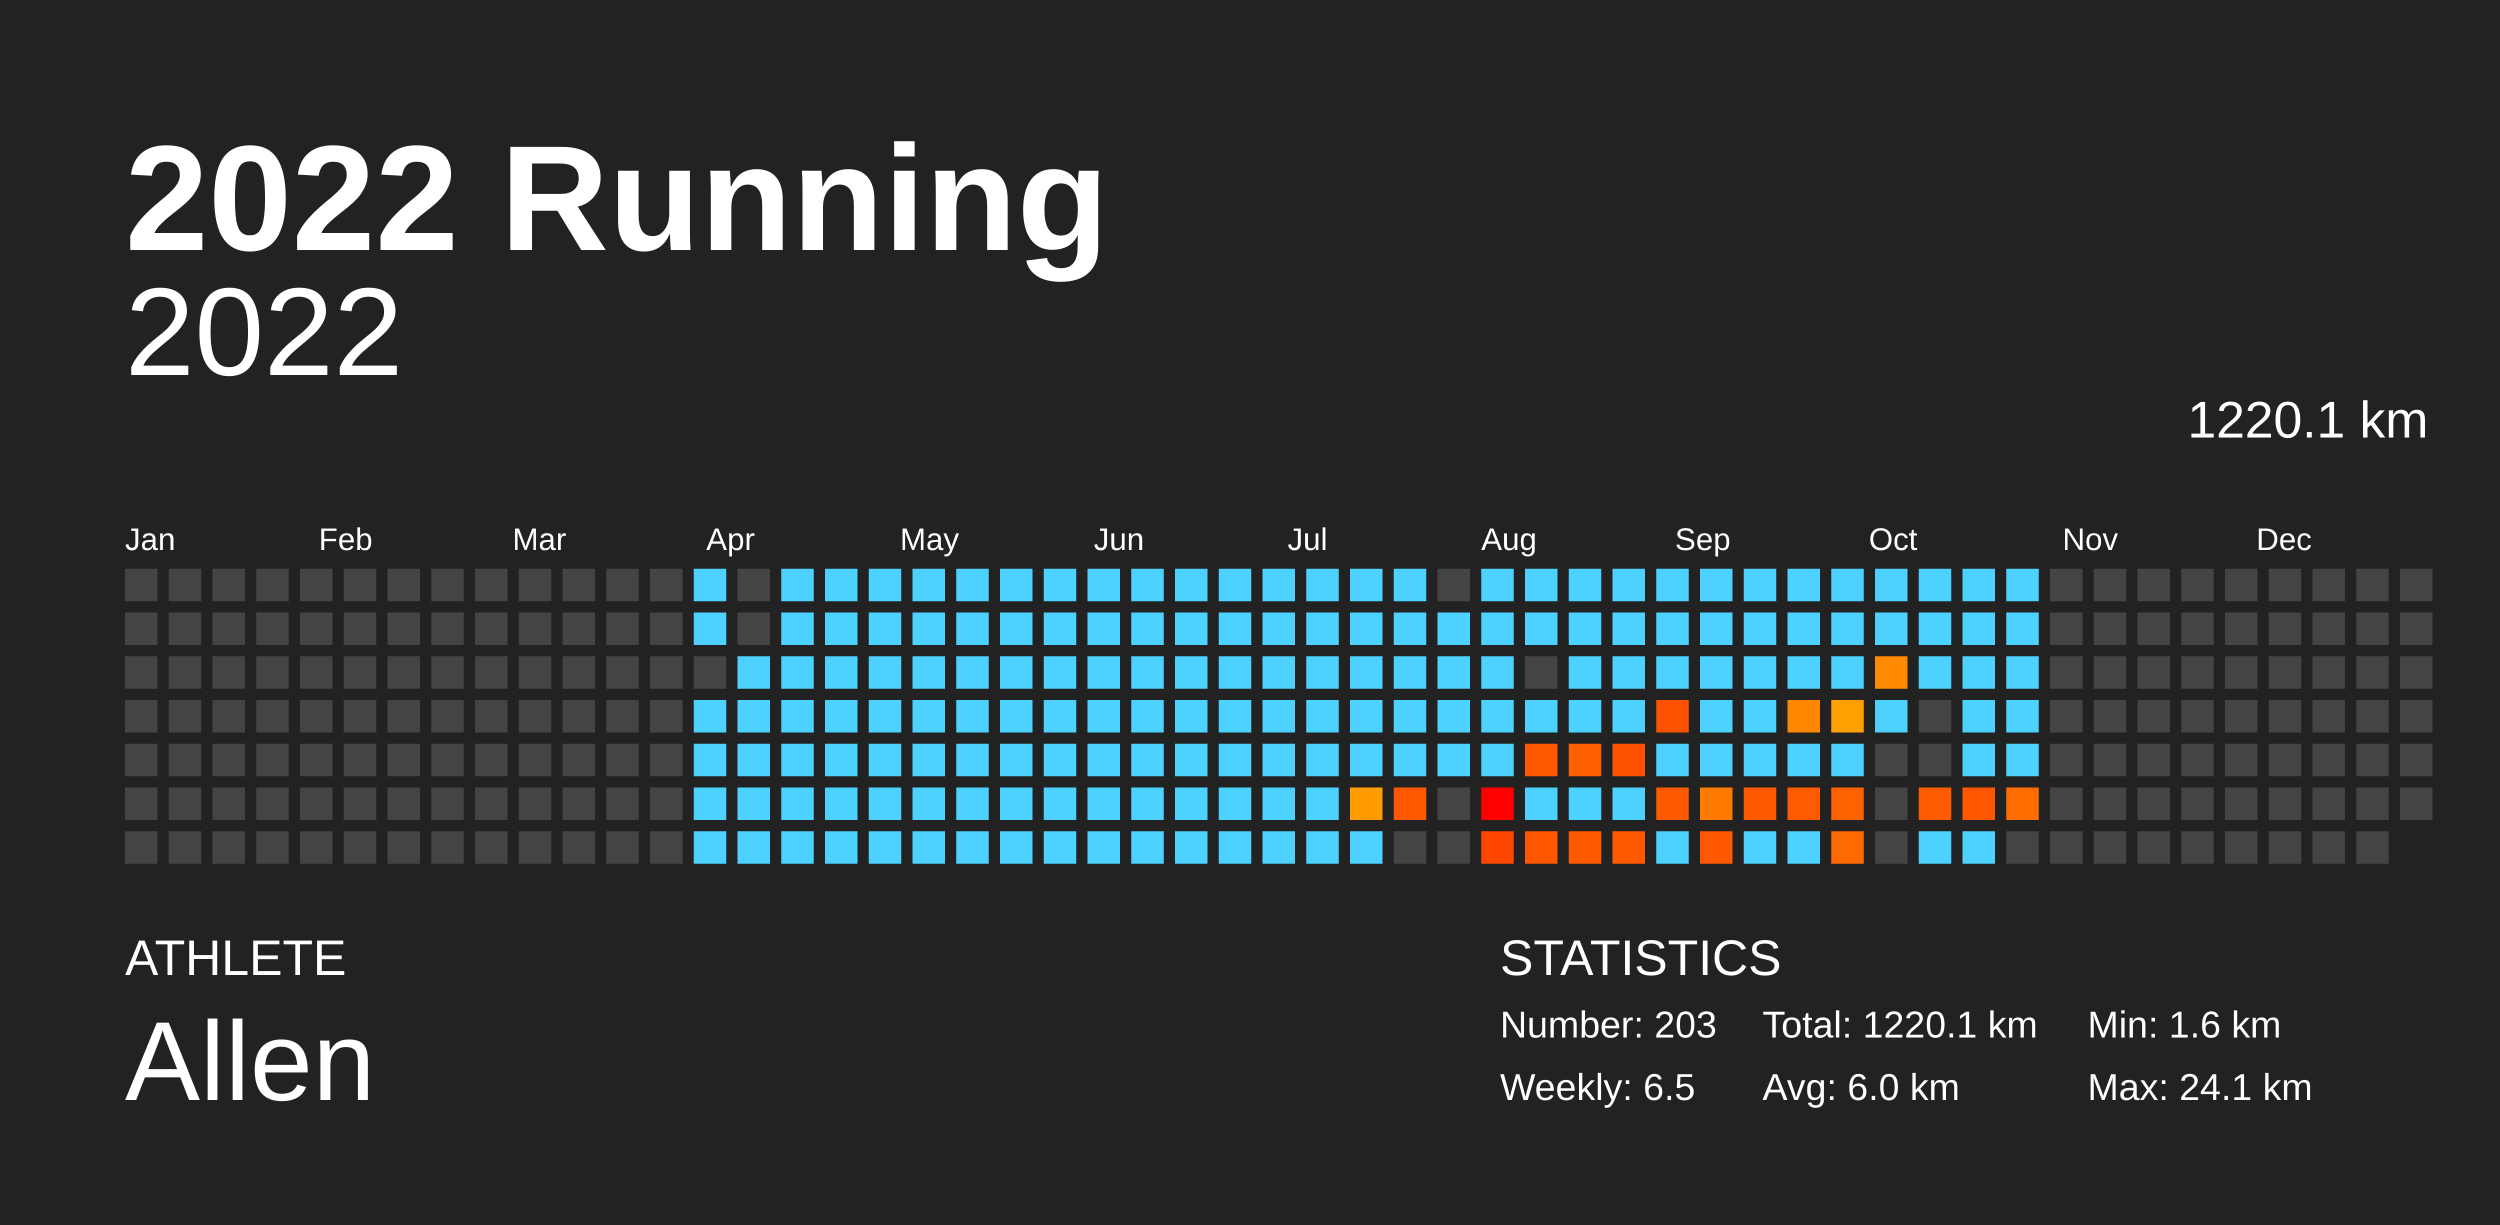
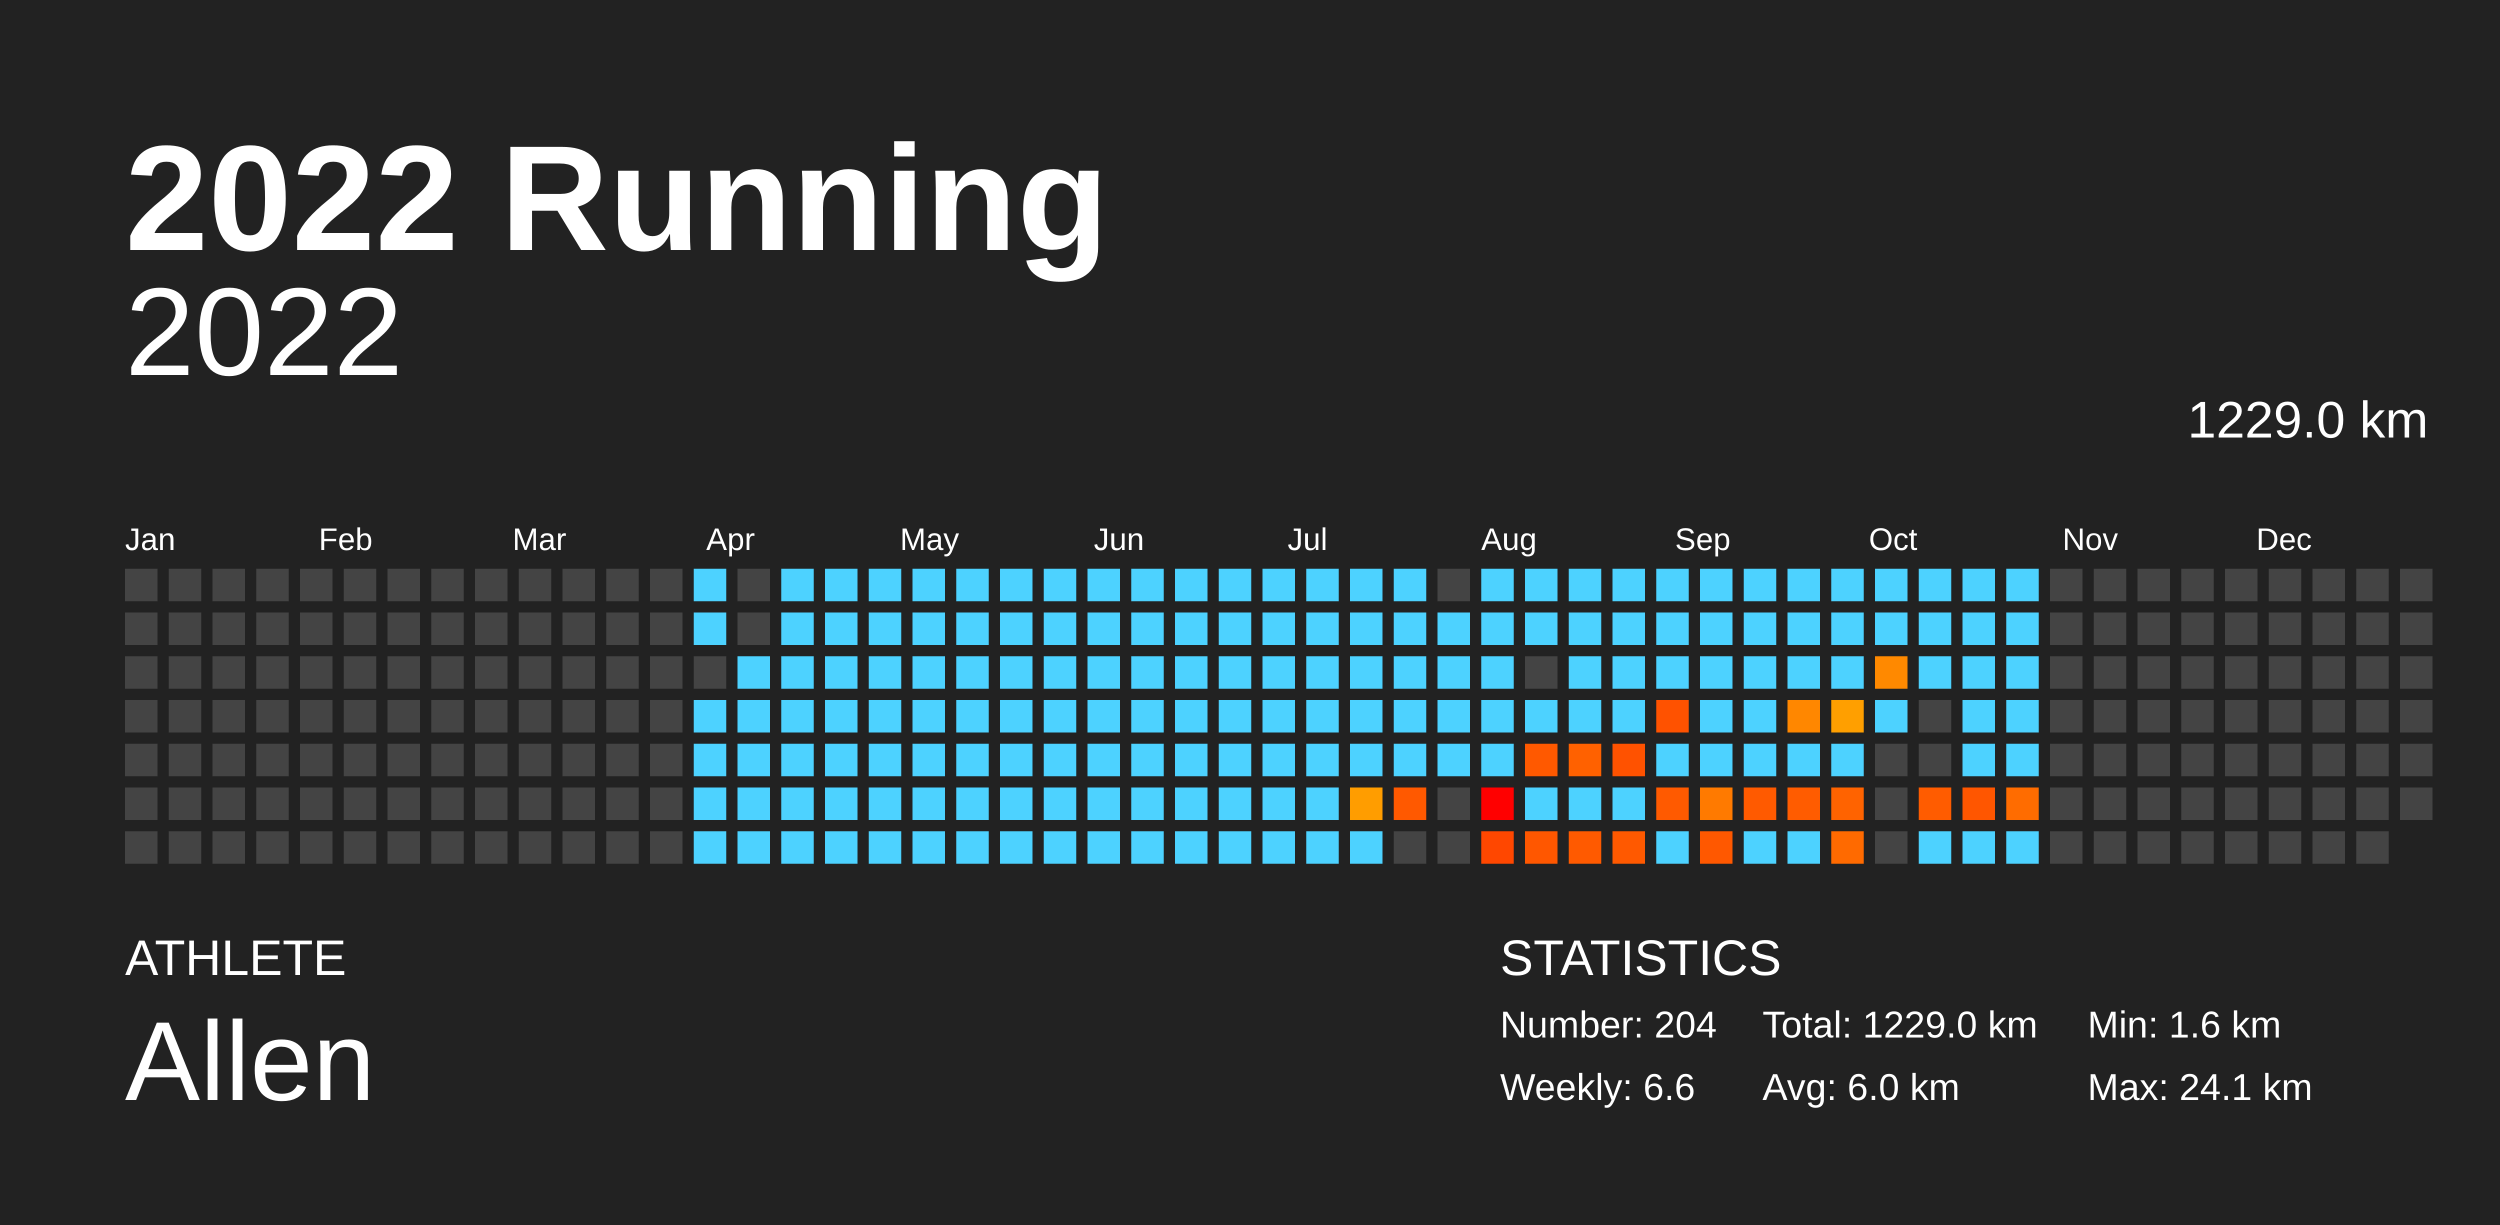
<svg xmlns="http://www.w3.org/2000/svg" baseProfile="full" height="98mm" version="1.1" viewBox="0,0,200,98" width="200mm">
  <defs />
  <rect fill="#222222" height="98" width="200" x="0" y="0" />
  <text fill="#FFFFFF" style="font-size:12px; font-family:Arial; font-weight:bold;" x="10" y="20">2022 Running</text>
  <text fill="#FFFFFF" style="font-size:4px; font-family:Arial" x="10" y="78">ATHLETE</text>
  <text fill="#FFFFFF" style="font-size:9px; font-family:Arial" x="10" y="88">Allen</text>
  <text fill="#FFFFFF" style="font-size:4px; font-family:Arial" x="120" y="78">STATISTICS</text>
-   <text fill="#FFFFFF" style="font-size:3px; font-family:Arial" x="120" y="83">Number: 203</text>
-   <text fill="#FFFFFF" style="font-size:3px; font-family:Arial" x="120" y="88">Weekly: 6.5</text>
-   <text fill="#FFFFFF" style="font-size:3px; font-family:Arial" x="141" y="83">Total: 1220.1 km</text>
+   <text fill="#FFFFFF" style="font-size:3px; font-family:Arial" x="120" y="83">Number: 204</text>
+   <text fill="#FFFFFF" style="font-size:3px; font-family:Arial" x="120" y="88">Weekly: 6.6</text>
+   <text fill="#FFFFFF" style="font-size:3px; font-family:Arial" x="141" y="83">Total: 1229.0 km</text>
  <text fill="#FFFFFF" style="font-size:3px; font-family:Arial" x="141" y="88">Avg: 6.0 km</text>
  <text fill="#FFFFFF" style="font-size:3px; font-family:Arial" x="167" y="83">Min: 1.6 km</text>
  <text fill="#FFFFFF" style="font-size:3px; font-family:Arial" x="167" y="88">Max: 24.1 km</text>
  <text alignment-baseline="hanging" fill="#FFFFFF" style="font-size:10.0px; font-family:Arial;" x="10" y="30">2022</text>
-   <text alignment-baseline="hanging" fill="#FFFFFF" style="font-size:4.125px; font-family:Arial;" x="175" y="35">1220.1 km</text>
+   <text alignment-baseline="hanging" fill="#FFFFFF" style="font-size:4.125px; font-family:Arial;" x="175" y="35">1229.0 km</text>
  <text fill="#FFFFFF" style="font-size:2.5px; font-family:Arial" x="10.0" y="44">Jan</text>
  <text fill="#FFFFFF" style="font-size:2.5px; font-family:Arial" x="25.5" y="44">Feb</text>
  <text fill="#FFFFFF" style="font-size:2.5px; font-family:Arial" x="41.0" y="44">Mar</text>
  <text fill="#FFFFFF" style="font-size:2.5px; font-family:Arial" x="56.5" y="44">Apr</text>
  <text fill="#FFFFFF" style="font-size:2.5px; font-family:Arial" x="72.0" y="44">May</text>
  <text fill="#FFFFFF" style="font-size:2.5px; font-family:Arial" x="87.5" y="44">Jun</text>
  <text fill="#FFFFFF" style="font-size:2.5px; font-family:Arial" x="103.0" y="44">Jul</text>
  <text fill="#FFFFFF" style="font-size:2.5px; font-family:Arial" x="118.5" y="44">Aug</text>
  <text fill="#FFFFFF" style="font-size:2.5px; font-family:Arial" x="134.0" y="44">Sep</text>
  <text fill="#FFFFFF" style="font-size:2.5px; font-family:Arial" x="149.5" y="44">Oct</text>
  <text fill="#FFFFFF" style="font-size:2.5px; font-family:Arial" x="165.0" y="44">Nov</text>
  <text fill="#FFFFFF" style="font-size:2.5px; font-family:Arial" x="180.5" y="44">Dec</text>
  <rect fill="#444444" height="2.6" width="2.6" x="10.0" y="45.5" />
  <rect fill="#444444" height="2.6" width="2.6" x="10.0" y="49.0" />
  <rect fill="#444444" height="2.6" width="2.6" x="10.0" y="52.5" />
  <rect fill="#444444" height="2.6" width="2.6" x="10.0" y="56.0" />
  <rect fill="#444444" height="2.6" width="2.6" x="10.0" y="59.5" />
  <rect fill="#444444" height="2.6" width="2.6" x="10.0" y="63.0" />
  <rect fill="#444444" height="2.6" width="2.6" x="10.0" y="66.5" />
  <rect fill="#444444" height="2.6" width="2.6" x="13.5" y="45.5" />
  <rect fill="#444444" height="2.6" width="2.6" x="13.5" y="49.0" />
  <rect fill="#444444" height="2.6" width="2.6" x="13.5" y="52.5" />
  <rect fill="#444444" height="2.6" width="2.6" x="13.5" y="56.0" />
  <rect fill="#444444" height="2.6" width="2.6" x="13.5" y="59.5" />
  <rect fill="#444444" height="2.6" width="2.6" x="13.5" y="63.0" />
  <rect fill="#444444" height="2.6" width="2.6" x="13.5" y="66.5" />
  <rect fill="#444444" height="2.6" width="2.6" x="17.0" y="45.5" />
  <rect fill="#444444" height="2.6" width="2.6" x="17.0" y="49.0" />
  <rect fill="#444444" height="2.6" width="2.6" x="17.0" y="52.5" />
  <rect fill="#444444" height="2.6" width="2.6" x="17.0" y="56.0" />
  <rect fill="#444444" height="2.6" width="2.6" x="17.0" y="59.5" />
  <rect fill="#444444" height="2.6" width="2.6" x="17.0" y="63.0" />
  <rect fill="#444444" height="2.6" width="2.6" x="17.0" y="66.5" />
  <rect fill="#444444" height="2.6" width="2.6" x="20.5" y="45.5" />
  <rect fill="#444444" height="2.6" width="2.6" x="20.5" y="49.0" />
  <rect fill="#444444" height="2.6" width="2.6" x="20.5" y="52.5" />
  <rect fill="#444444" height="2.6" width="2.6" x="20.5" y="56.0" />
  <rect fill="#444444" height="2.6" width="2.6" x="20.5" y="59.5" />
  <rect fill="#444444" height="2.6" width="2.6" x="20.5" y="63.0" />
  <rect fill="#444444" height="2.6" width="2.6" x="20.5" y="66.5" />
  <rect fill="#444444" height="2.6" width="2.6" x="24.0" y="45.5" />
  <rect fill="#444444" height="2.6" width="2.6" x="24.0" y="49.0" />
  <rect fill="#444444" height="2.6" width="2.6" x="24.0" y="52.5" />
  <rect fill="#444444" height="2.6" width="2.6" x="24.0" y="56.0" />
  <rect fill="#444444" height="2.6" width="2.6" x="24.0" y="59.5" />
  <rect fill="#444444" height="2.6" width="2.6" x="24.0" y="63.0" />
  <rect fill="#444444" height="2.6" width="2.6" x="24.0" y="66.5" />
  <rect fill="#444444" height="2.6" width="2.6" x="27.5" y="45.5" />
  <rect fill="#444444" height="2.6" width="2.6" x="27.5" y="49.0" />
  <rect fill="#444444" height="2.6" width="2.6" x="27.5" y="52.5" />
  <rect fill="#444444" height="2.6" width="2.6" x="27.5" y="56.0" />
  <rect fill="#444444" height="2.6" width="2.6" x="27.5" y="59.5" />
  <rect fill="#444444" height="2.6" width="2.6" x="27.5" y="63.0" />
  <rect fill="#444444" height="2.6" width="2.6" x="27.5" y="66.5" />
  <rect fill="#444444" height="2.6" width="2.6" x="31.0" y="45.5" />
  <rect fill="#444444" height="2.6" width="2.6" x="31.0" y="49.0" />
  <rect fill="#444444" height="2.6" width="2.6" x="31.0" y="52.5" />
  <rect fill="#444444" height="2.6" width="2.6" x="31.0" y="56.0" />
  <rect fill="#444444" height="2.6" width="2.6" x="31.0" y="59.5" />
  <rect fill="#444444" height="2.6" width="2.6" x="31.0" y="63.0" />
  <rect fill="#444444" height="2.6" width="2.6" x="31.0" y="66.5" />
  <rect fill="#444444" height="2.6" width="2.6" x="34.5" y="45.5" />
  <rect fill="#444444" height="2.6" width="2.6" x="34.5" y="49.0" />
  <rect fill="#444444" height="2.6" width="2.6" x="34.5" y="52.5" />
  <rect fill="#444444" height="2.6" width="2.6" x="34.5" y="56.0" />
  <rect fill="#444444" height="2.6" width="2.6" x="34.5" y="59.5" />
  <rect fill="#444444" height="2.6" width="2.6" x="34.5" y="63.0" />
  <rect fill="#444444" height="2.6" width="2.6" x="34.5" y="66.5" />
  <rect fill="#444444" height="2.6" width="2.6" x="38.0" y="45.5" />
  <rect fill="#444444" height="2.6" width="2.6" x="38.0" y="49.0" />
  <rect fill="#444444" height="2.6" width="2.6" x="38.0" y="52.5" />
  <rect fill="#444444" height="2.6" width="2.6" x="38.0" y="56.0" />
  <rect fill="#444444" height="2.6" width="2.6" x="38.0" y="59.5" />
  <rect fill="#444444" height="2.6" width="2.6" x="38.0" y="63.0" />
  <rect fill="#444444" height="2.6" width="2.6" x="38.0" y="66.5" />
  <rect fill="#444444" height="2.6" width="2.6" x="41.5" y="45.5" />
  <rect fill="#444444" height="2.6" width="2.6" x="41.5" y="49.0" />
  <rect fill="#444444" height="2.6" width="2.6" x="41.5" y="52.5" />
  <rect fill="#444444" height="2.6" width="2.6" x="41.5" y="56.0" />
  <rect fill="#444444" height="2.6" width="2.6" x="41.5" y="59.5" />
  <rect fill="#444444" height="2.6" width="2.6" x="41.5" y="63.0" />
  <rect fill="#444444" height="2.6" width="2.6" x="41.5" y="66.5" />
  <rect fill="#444444" height="2.6" width="2.6" x="45.0" y="45.5" />
  <rect fill="#444444" height="2.6" width="2.6" x="45.0" y="49.0" />
  <rect fill="#444444" height="2.6" width="2.6" x="45.0" y="52.5" />
  <rect fill="#444444" height="2.6" width="2.6" x="45.0" y="56.0" />
  <rect fill="#444444" height="2.6" width="2.6" x="45.0" y="59.5" />
  <rect fill="#444444" height="2.6" width="2.6" x="45.0" y="63.0" />
  <rect fill="#444444" height="2.6" width="2.6" x="45.0" y="66.5" />
  <rect fill="#444444" height="2.6" width="2.6" x="48.5" y="45.5" />
  <rect fill="#444444" height="2.6" width="2.6" x="48.5" y="49.0" />
  <rect fill="#444444" height="2.6" width="2.6" x="48.5" y="52.5" />
  <rect fill="#444444" height="2.6" width="2.6" x="48.5" y="56.0" />
  <rect fill="#444444" height="2.6" width="2.6" x="48.5" y="59.5" />
  <rect fill="#444444" height="2.6" width="2.6" x="48.5" y="63.0" />
  <rect fill="#444444" height="2.6" width="2.6" x="48.5" y="66.5" />
  <rect fill="#444444" height="2.6" width="2.6" x="52.0" y="45.5" />
  <rect fill="#444444" height="2.6" width="2.6" x="52.0" y="49.0" />
  <rect fill="#444444" height="2.6" width="2.6" x="52.0" y="52.5" />
  <rect fill="#444444" height="2.6" width="2.6" x="52.0" y="56.0" />
  <rect fill="#444444" height="2.6" width="2.6" x="52.0" y="59.5" />
  <rect fill="#444444" height="2.6" width="2.6" x="52.0" y="63.0" />
  <rect fill="#444444" height="2.6" width="2.6" x="52.0" y="66.5" />
  <rect fill="#4dd2ff" height="2.6" width="2.6" x="55.5" y="45.5" />
  <rect fill="#4dd2ff" height="2.6" width="2.6" x="55.5" y="49.0" />
  <rect fill="#444444" height="2.6" width="2.6" x="55.5" y="52.5" />
  <rect fill="#4dd2ff" height="2.6" width="2.6" x="55.5" y="56.0" />
  <rect fill="#4dd2ff" height="2.6" width="2.6" x="55.5" y="59.5" />
  <rect fill="#4dd2ff" height="2.6" width="2.6" x="55.5" y="63.0" />
  <rect fill="#4dd2ff" height="2.6" width="2.6" x="55.5" y="66.5" />
  <rect fill="#444444" height="2.6" width="2.6" x="59.0" y="45.5" />
  <rect fill="#444444" height="2.6" width="2.6" x="59.0" y="49.0" />
  <rect fill="#4dd2ff" height="2.6" width="2.6" x="59.0" y="52.5" />
  <rect fill="#4dd2ff" height="2.6" width="2.6" x="59.0" y="56.0" />
  <rect fill="#4dd2ff" height="2.6" width="2.6" x="59.0" y="59.5" />
  <rect fill="#4dd2ff" height="2.6" width="2.6" x="59.0" y="63.0" />
  <rect fill="#4dd2ff" height="2.6" width="2.6" x="59.0" y="66.5" />
  <rect fill="#4dd2ff" height="2.6" width="2.6" x="62.5" y="45.5" />
  <rect fill="#4dd2ff" height="2.6" width="2.6" x="62.5" y="49.0" />
  <rect fill="#4dd2ff" height="2.6" width="2.6" x="62.5" y="52.5" />
  <rect fill="#4dd2ff" height="2.6" width="2.6" x="62.5" y="56.0" />
  <rect fill="#4dd2ff" height="2.6" width="2.6" x="62.5" y="59.5" />
  <rect fill="#4dd2ff" height="2.6" width="2.6" x="62.5" y="63.0" />
  <rect fill="#4dd2ff" height="2.6" width="2.6" x="62.5" y="66.5" />
  <rect fill="#4dd2ff" height="2.6" width="2.6" x="66.0" y="45.5" />
  <rect fill="#4dd2ff" height="2.6" width="2.6" x="66.0" y="49.0" />
  <rect fill="#4dd2ff" height="2.6" width="2.6" x="66.0" y="52.5" />
  <rect fill="#4dd2ff" height="2.6" width="2.6" x="66.0" y="56.0" />
  <rect fill="#4dd2ff" height="2.6" width="2.6" x="66.0" y="59.5" />
  <rect fill="#4dd2ff" height="2.6" width="2.6" x="66.0" y="63.0" />
  <rect fill="#4dd2ff" height="2.6" width="2.6" x="66.0" y="66.5" />
  <rect fill="#4dd2ff" height="2.6" width="2.6" x="69.5" y="45.5" />
  <rect fill="#4dd2ff" height="2.6" width="2.6" x="69.5" y="49.0" />
  <rect fill="#4dd2ff" height="2.6" width="2.6" x="69.5" y="52.5" />
  <rect fill="#4dd2ff" height="2.6" width="2.6" x="69.5" y="56.0" />
  <rect fill="#4dd2ff" height="2.6" width="2.6" x="69.5" y="59.5" />
  <rect fill="#4dd2ff" height="2.6" width="2.6" x="69.5" y="63.0" />
  <rect fill="#4dd2ff" height="2.6" width="2.6" x="69.5" y="66.5" />
  <rect fill="#4dd2ff" height="2.6" width="2.6" x="73.0" y="45.5" />
  <rect fill="#4dd2ff" height="2.6" width="2.6" x="73.0" y="49.0" />
  <rect fill="#4dd2ff" height="2.6" width="2.6" x="73.0" y="52.5" />
  <rect fill="#4dd2ff" height="2.6" width="2.6" x="73.0" y="56.0" />
  <rect fill="#4dd2ff" height="2.6" width="2.6" x="73.0" y="59.5" />
  <rect fill="#4dd2ff" height="2.6" width="2.6" x="73.0" y="63.0" />
  <rect fill="#4dd2ff" height="2.6" width="2.6" x="73.0" y="66.5" />
  <rect fill="#4dd2ff" height="2.6" width="2.6" x="76.5" y="45.5" />
  <rect fill="#4dd2ff" height="2.6" width="2.6" x="76.5" y="49.0" />
  <rect fill="#4dd2ff" height="2.6" width="2.6" x="76.5" y="52.5" />
  <rect fill="#4dd2ff" height="2.6" width="2.6" x="76.5" y="56.0" />
  <rect fill="#4dd2ff" height="2.6" width="2.6" x="76.5" y="59.5" />
  <rect fill="#4dd2ff" height="2.6" width="2.6" x="76.5" y="63.0" />
  <rect fill="#4dd2ff" height="2.6" width="2.6" x="76.5" y="66.5" />
  <rect fill="#4dd2ff" height="2.6" width="2.6" x="80.0" y="45.5" />
  <rect fill="#4dd2ff" height="2.6" width="2.6" x="80.0" y="49.0" />
  <rect fill="#4dd2ff" height="2.6" width="2.6" x="80.0" y="52.5" />
  <rect fill="#4dd2ff" height="2.6" width="2.6" x="80.0" y="56.0" />
  <rect fill="#4dd2ff" height="2.6" width="2.6" x="80.0" y="59.5" />
  <rect fill="#4dd2ff" height="2.6" width="2.6" x="80.0" y="63.0" />
  <rect fill="#4dd2ff" height="2.6" width="2.6" x="80.0" y="66.5" />
  <rect fill="#4dd2ff" height="2.6" width="2.6" x="83.5" y="45.5" />
  <rect fill="#4dd2ff" height="2.6" width="2.6" x="83.5" y="49.0" />
  <rect fill="#4dd2ff" height="2.6" width="2.6" x="83.5" y="52.5" />
  <rect fill="#4dd2ff" height="2.6" width="2.6" x="83.5" y="56.0" />
  <rect fill="#4dd2ff" height="2.6" width="2.6" x="83.5" y="59.5" />
  <rect fill="#4dd2ff" height="2.6" width="2.6" x="83.5" y="63.0" />
  <rect fill="#4dd2ff" height="2.6" width="2.6" x="83.5" y="66.5" />
  <rect fill="#4dd2ff" height="2.6" width="2.6" x="87.0" y="45.5" />
  <rect fill="#4dd2ff" height="2.6" width="2.6" x="87.0" y="49.0" />
  <rect fill="#4dd2ff" height="2.6" width="2.6" x="87.0" y="52.5" />
  <rect fill="#4dd2ff" height="2.6" width="2.6" x="87.0" y="56.0" />
  <rect fill="#4dd2ff" height="2.6" width="2.6" x="87.0" y="59.5" />
  <rect fill="#4dd2ff" height="2.6" width="2.6" x="87.0" y="63.0" />
  <rect fill="#4dd2ff" height="2.6" width="2.6" x="87.0" y="66.5" />
  <rect fill="#4dd2ff" height="2.6" width="2.6" x="90.5" y="45.5" />
  <rect fill="#4dd2ff" height="2.6" width="2.6" x="90.5" y="49.0" />
  <rect fill="#4dd2ff" height="2.6" width="2.6" x="90.5" y="52.5" />
  <rect fill="#4dd2ff" height="2.6" width="2.6" x="90.5" y="56.0" />
  <rect fill="#4dd2ff" height="2.6" width="2.6" x="90.5" y="59.5" />
  <rect fill="#4dd2ff" height="2.6" width="2.6" x="90.5" y="63.0" />
  <rect fill="#4dd2ff" height="2.6" width="2.6" x="90.5" y="66.5" />
  <rect fill="#4dd2ff" height="2.6" width="2.6" x="94.0" y="45.5" />
  <rect fill="#4dd2ff" height="2.6" width="2.6" x="94.0" y="49.0" />
  <rect fill="#4dd2ff" height="2.6" width="2.6" x="94.0" y="52.5" />
  <rect fill="#4dd2ff" height="2.6" width="2.6" x="94.0" y="56.0" />
  <rect fill="#4dd2ff" height="2.6" width="2.6" x="94.0" y="59.5" />
  <rect fill="#4dd2ff" height="2.6" width="2.6" x="94.0" y="63.0" />
  <rect fill="#4dd2ff" height="2.6" width="2.6" x="94.0" y="66.5" />
  <rect fill="#4dd2ff" height="2.6" width="2.6" x="97.5" y="45.5" />
  <rect fill="#4dd2ff" height="2.6" width="2.6" x="97.5" y="49.0" />
  <rect fill="#4dd2ff" height="2.6" width="2.6" x="97.5" y="52.5" />
  <rect fill="#4dd2ff" height="2.6" width="2.6" x="97.5" y="56.0" />
  <rect fill="#4dd2ff" height="2.6" width="2.6" x="97.5" y="59.5" />
  <rect fill="#4dd2ff" height="2.6" width="2.6" x="97.5" y="63.0" />
  <rect fill="#4dd2ff" height="2.6" width="2.6" x="97.5" y="66.5" />
  <rect fill="#4dd2ff" height="2.6" width="2.6" x="101.0" y="45.5" />
  <rect fill="#4dd2ff" height="2.6" width="2.6" x="101.0" y="49.0" />
  <rect fill="#4dd2ff" height="2.6" width="2.6" x="101.0" y="52.5" />
  <rect fill="#4dd2ff" height="2.6" width="2.6" x="101.0" y="56.0" />
  <rect fill="#4dd2ff" height="2.6" width="2.6" x="101.0" y="59.5" />
  <rect fill="#4dd2ff" height="2.6" width="2.6" x="101.0" y="63.0" />
  <rect fill="#4dd2ff" height="2.6" width="2.6" x="101.0" y="66.5" />
  <rect fill="#4dd2ff" height="2.6" width="2.6" x="104.5" y="45.5" />
  <rect fill="#4dd2ff" height="2.6" width="2.6" x="104.5" y="49.0" />
  <rect fill="#4dd2ff" height="2.6" width="2.6" x="104.5" y="52.5" />
  <rect fill="#4dd2ff" height="2.6" width="2.6" x="104.5" y="56.0" />
  <rect fill="#4dd2ff" height="2.6" width="2.6" x="104.5" y="59.5" />
  <rect fill="#4dd2ff" height="2.6" width="2.6" x="104.5" y="63.0" />
  <rect fill="#4dd2ff" height="2.6" width="2.6" x="104.5" y="66.5" />
  <rect fill="#4dd2ff" height="2.6" width="2.6" x="108.0" y="45.5" />
  <rect fill="#4dd2ff" height="2.6" width="2.6" x="108.0" y="49.0" />
  <rect fill="#4dd2ff" height="2.6" width="2.6" x="108.0" y="52.5" />
  <rect fill="#4dd2ff" height="2.6" width="2.6" x="108.0" y="56.0" />
  <rect fill="#4dd2ff" height="2.6" width="2.6" x="108.0" y="59.5" />
  <rect fill="#ff9d00" height="2.6" width="2.6" x="108.0" y="63.0" />
  <rect fill="#4dd2ff" height="2.6" width="2.6" x="108.0" y="66.5" />
  <rect fill="#4dd2ff" height="2.6" width="2.6" x="111.5" y="45.5" />
  <rect fill="#4dd2ff" height="2.6" width="2.6" x="111.5" y="49.0" />
  <rect fill="#4dd2ff" height="2.6" width="2.6" x="111.5" y="52.5" />
  <rect fill="#4dd2ff" height="2.6" width="2.6" x="111.5" y="56.0" />
  <rect fill="#4dd2ff" height="2.6" width="2.6" x="111.5" y="59.5" />
  <rect fill="#ff5900" height="2.6" width="2.6" x="111.5" y="63.0" />
  <rect fill="#444444" height="2.6" width="2.6" x="111.5" y="66.5" />
  <rect fill="#444444" height="2.6" width="2.6" x="115.0" y="45.5" />
  <rect fill="#4dd2ff" height="2.6" width="2.6" x="115.0" y="49.0" />
  <rect fill="#4dd2ff" height="2.6" width="2.6" x="115.0" y="52.5" />
  <rect fill="#4dd2ff" height="2.6" width="2.6" x="115.0" y="56.0" />
  <rect fill="#4dd2ff" height="2.6" width="2.6" x="115.0" y="59.5" />
  <rect fill="#444444" height="2.6" width="2.6" x="115.0" y="63.0" />
  <rect fill="#444444" height="2.6" width="2.6" x="115.0" y="66.5" />
  <rect fill="#4dd2ff" height="2.6" width="2.6" x="118.5" y="45.5" />
  <rect fill="#4dd2ff" height="2.6" width="2.6" x="118.5" y="49.0" />
  <rect fill="#4dd2ff" height="2.6" width="2.6" x="118.5" y="52.5" />
  <rect fill="#4dd2ff" height="2.6" width="2.6" x="118.5" y="56.0" />
  <rect fill="#4dd2ff" height="2.6" width="2.6" x="118.5" y="59.5" />
  <rect fill="red" height="2.6" width="2.6" x="118.5" y="63.0" />
  <rect fill="#ff4700" height="2.6" width="2.6" x="118.5" y="66.5" />
  <rect fill="#4dd2ff" height="2.6" width="2.6" x="122.0" y="45.5" />
  <rect fill="#4dd2ff" height="2.6" width="2.6" x="122.0" y="49.0" />
  <rect fill="#444444" height="2.6" width="2.6" x="122.0" y="52.5" />
  <rect fill="#4dd2ff" height="2.6" width="2.6" x="122.0" y="56.0" />
  <rect fill="#ff5900" height="2.6" width="2.6" x="122.0" y="59.5" />
  <rect fill="#4dd2ff" height="2.6" width="2.6" x="122.0" y="63.0" />
  <rect fill="#ff5700" height="2.6" width="2.6" x="122.0" y="66.5" />
  <rect fill="#4dd2ff" height="2.6" width="2.6" x="125.5" y="45.5" />
  <rect fill="#4dd2ff" height="2.6" width="2.6" x="125.5" y="49.0" />
  <rect fill="#4dd2ff" height="2.6" width="2.6" x="125.5" y="52.5" />
  <rect fill="#4dd2ff" height="2.6" width="2.6" x="125.5" y="56.0" />
  <rect fill="#ff6100" height="2.6" width="2.6" x="125.5" y="59.5" />
  <rect fill="#4dd2ff" height="2.6" width="2.6" x="125.5" y="63.0" />
  <rect fill="#ff5a00" height="2.6" width="2.6" x="125.5" y="66.5" />
  <rect fill="#4dd2ff" height="2.6" width="2.6" x="129.0" y="45.5" />
  <rect fill="#4dd2ff" height="2.6" width="2.6" x="129.0" y="49.0" />
  <rect fill="#4dd2ff" height="2.6" width="2.6" x="129.0" y="52.5" />
  <rect fill="#4dd2ff" height="2.6" width="2.6" x="129.0" y="56.0" />
  <rect fill="#ff5200" height="2.6" width="2.6" x="129.0" y="59.5" />
  <rect fill="#4dd2ff" height="2.6" width="2.6" x="129.0" y="63.0" />
  <rect fill="#ff5900" height="2.6" width="2.6" x="129.0" y="66.5" />
  <rect fill="#4dd2ff" height="2.6" width="2.6" x="132.5" y="45.5" />
  <rect fill="#4dd2ff" height="2.6" width="2.6" x="132.5" y="49.0" />
  <rect fill="#4dd2ff" height="2.6" width="2.6" x="132.5" y="52.5" />
  <rect fill="#ff5200" height="2.6" width="2.6" x="132.5" y="56.0" />
  <rect fill="#4dd2ff" height="2.6" width="2.6" x="132.5" y="59.5" />
  <rect fill="#ff5a00" height="2.6" width="2.6" x="132.5" y="63.0" />
  <rect fill="#4dd2ff" height="2.6" width="2.6" x="132.5" y="66.5" />
  <rect fill="#4dd2ff" height="2.6" width="2.6" x="136.0" y="45.5" />
  <rect fill="#4dd2ff" height="2.6" width="2.6" x="136.0" y="49.0" />
  <rect fill="#4dd2ff" height="2.6" width="2.6" x="136.0" y="52.5" />
  <rect fill="#4dd2ff" height="2.6" width="2.6" x="136.0" y="56.0" />
  <rect fill="#4dd2ff" height="2.6" width="2.6" x="136.0" y="59.5" />
  <rect fill="#ff7a00" height="2.6" width="2.6" x="136.0" y="63.0" />
  <rect fill="#ff5800" height="2.6" width="2.6" x="136.0" y="66.5" />
  <rect fill="#4dd2ff" height="2.6" width="2.6" x="139.5" y="45.5" />
  <rect fill="#4dd2ff" height="2.6" width="2.6" x="139.5" y="49.0" />
  <rect fill="#4dd2ff" height="2.6" width="2.6" x="139.5" y="52.5" />
  <rect fill="#4dd2ff" height="2.6" width="2.6" x="139.5" y="56.0" />
  <rect fill="#4dd2ff" height="2.6" width="2.6" x="139.5" y="59.5" />
  <rect fill="#ff5a00" height="2.6" width="2.6" x="139.5" y="63.0" />
  <rect fill="#4dd2ff" height="2.6" width="2.6" x="139.5" y="66.5" />
  <rect fill="#4dd2ff" height="2.6" width="2.6" x="143.0" y="45.5" />
  <rect fill="#4dd2ff" height="2.6" width="2.6" x="143.0" y="49.0" />
  <rect fill="#4dd2ff" height="2.6" width="2.6" x="143.0" y="52.5" />
  <rect fill="#ff8700" height="2.6" width="2.6" x="143.0" y="56.0" />
  <rect fill="#4dd2ff" height="2.6" width="2.6" x="143.0" y="59.5" />
  <rect fill="#ff5c00" height="2.6" width="2.6" x="143.0" y="63.0" />
  <rect fill="#4dd2ff" height="2.6" width="2.6" x="143.0" y="66.5" />
  <rect fill="#4dd2ff" height="2.6" width="2.6" x="146.5" y="45.5" />
  <rect fill="#4dd2ff" height="2.6" width="2.6" x="146.5" y="49.0" />
  <rect fill="#4dd2ff" height="2.6" width="2.6" x="146.5" y="52.5" />
  <rect fill="#ff9f00" height="2.6" width="2.6" x="146.5" y="56.0" />
  <rect fill="#4dd2ff" height="2.6" width="2.6" x="146.5" y="59.5" />
  <rect fill="#ff6300" height="2.6" width="2.6" x="146.5" y="63.0" />
  <rect fill="#ff6a00" height="2.6" width="2.6" x="146.5" y="66.5" />
  <rect fill="#4dd2ff" height="2.6" width="2.6" x="150.0" y="45.5" />
  <rect fill="#4dd2ff" height="2.6" width="2.6" x="150.0" y="49.0" />
  <rect fill="#ff8900" height="2.6" width="2.6" x="150.0" y="52.5" />
  <rect fill="#4dd2ff" height="2.6" width="2.6" x="150.0" y="56.0" />
  <rect fill="#444444" height="2.6" width="2.6" x="150.0" y="59.5" />
  <rect fill="#444444" height="2.6" width="2.6" x="150.0" y="63.0" />
  <rect fill="#444444" height="2.6" width="2.6" x="150.0" y="66.5" />
  <rect fill="#4dd2ff" height="2.6" width="2.6" x="153.5" y="45.5" />
  <rect fill="#4dd2ff" height="2.6" width="2.6" x="153.5" y="49.0" />
  <rect fill="#4dd2ff" height="2.6" width="2.6" x="153.5" y="52.5" />
  <rect fill="#444444" height="2.6" width="2.6" x="153.5" y="56.0" />
  <rect fill="#444444" height="2.6" width="2.6" x="153.5" y="59.5" />
  <rect fill="#ff5c00" height="2.6" width="2.6" x="153.5" y="63.0" />
  <rect fill="#4dd2ff" height="2.6" width="2.6" x="153.5" y="66.5" />
  <rect fill="#4dd2ff" height="2.6" width="2.6" x="157.0" y="45.5" />
  <rect fill="#4dd2ff" height="2.6" width="2.6" x="157.0" y="49.0" />
  <rect fill="#4dd2ff" height="2.6" width="2.6" x="157.0" y="52.5" />
  <rect fill="#4dd2ff" height="2.6" width="2.6" x="157.0" y="56.0" />
  <rect fill="#4dd2ff" height="2.6" width="2.6" x="157.0" y="59.5" />
  <rect fill="#ff5600" height="2.6" width="2.6" x="157.0" y="63.0" />
  <rect fill="#4dd2ff" height="2.6" width="2.6" x="157.0" y="66.5" />
  <rect fill="#4dd2ff" height="2.6" width="2.6" x="160.5" y="45.5" />
  <rect fill="#4dd2ff" height="2.6" width="2.6" x="160.5" y="49.0" />
  <rect fill="#4dd2ff" height="2.6" width="2.6" x="160.5" y="52.5" />
  <rect fill="#4dd2ff" height="2.6" width="2.6" x="160.5" y="56.0" />
  <rect fill="#4dd2ff" height="2.6" width="2.6" x="160.5" y="59.5" />
  <rect fill="#ff6c00" height="2.6" width="2.6" x="160.5" y="63.0" />
-   <rect fill="#444444" height="2.6" width="2.6" x="160.5" y="66.5" />
+   <rect fill="#4dd2ff" height="2.6" width="2.6" x="160.5" y="66.5" />
  <rect fill="#444444" height="2.6" width="2.6" x="164.0" y="45.5" />
  <rect fill="#444444" height="2.6" width="2.6" x="164.0" y="49.0" />
  <rect fill="#444444" height="2.6" width="2.6" x="164.0" y="52.5" />
  <rect fill="#444444" height="2.6" width="2.6" x="164.0" y="56.0" />
  <rect fill="#444444" height="2.6" width="2.6" x="164.0" y="59.5" />
  <rect fill="#444444" height="2.6" width="2.6" x="164.0" y="63.0" />
  <rect fill="#444444" height="2.6" width="2.6" x="164.0" y="66.5" />
  <rect fill="#444444" height="2.6" width="2.6" x="167.5" y="45.5" />
  <rect fill="#444444" height="2.6" width="2.6" x="167.5" y="49.0" />
  <rect fill="#444444" height="2.6" width="2.6" x="167.5" y="52.5" />
  <rect fill="#444444" height="2.6" width="2.6" x="167.5" y="56.0" />
  <rect fill="#444444" height="2.6" width="2.6" x="167.5" y="59.5" />
  <rect fill="#444444" height="2.6" width="2.6" x="167.5" y="63.0" />
  <rect fill="#444444" height="2.6" width="2.6" x="167.5" y="66.5" />
  <rect fill="#444444" height="2.6" width="2.6" x="171.0" y="45.5" />
  <rect fill="#444444" height="2.6" width="2.6" x="171.0" y="49.0" />
  <rect fill="#444444" height="2.6" width="2.6" x="171.0" y="52.5" />
  <rect fill="#444444" height="2.6" width="2.6" x="171.0" y="56.0" />
  <rect fill="#444444" height="2.6" width="2.6" x="171.0" y="59.5" />
  <rect fill="#444444" height="2.6" width="2.6" x="171.0" y="63.0" />
  <rect fill="#444444" height="2.6" width="2.6" x="171.0" y="66.5" />
  <rect fill="#444444" height="2.6" width="2.6" x="174.5" y="45.5" />
  <rect fill="#444444" height="2.6" width="2.6" x="174.5" y="49.0" />
  <rect fill="#444444" height="2.6" width="2.6" x="174.5" y="52.5" />
  <rect fill="#444444" height="2.6" width="2.6" x="174.5" y="56.0" />
  <rect fill="#444444" height="2.6" width="2.6" x="174.5" y="59.5" />
  <rect fill="#444444" height="2.6" width="2.6" x="174.5" y="63.0" />
  <rect fill="#444444" height="2.6" width="2.6" x="174.5" y="66.5" />
  <rect fill="#444444" height="2.6" width="2.6" x="178.0" y="45.5" />
  <rect fill="#444444" height="2.6" width="2.6" x="178.0" y="49.0" />
  <rect fill="#444444" height="2.6" width="2.6" x="178.0" y="52.5" />
  <rect fill="#444444" height="2.6" width="2.6" x="178.0" y="56.0" />
  <rect fill="#444444" height="2.6" width="2.6" x="178.0" y="59.5" />
  <rect fill="#444444" height="2.6" width="2.6" x="178.0" y="63.0" />
  <rect fill="#444444" height="2.6" width="2.6" x="178.0" y="66.5" />
  <rect fill="#444444" height="2.6" width="2.6" x="181.5" y="45.5" />
  <rect fill="#444444" height="2.6" width="2.6" x="181.5" y="49.0" />
  <rect fill="#444444" height="2.6" width="2.6" x="181.5" y="52.5" />
  <rect fill="#444444" height="2.6" width="2.6" x="181.5" y="56.0" />
  <rect fill="#444444" height="2.6" width="2.6" x="181.5" y="59.5" />
  <rect fill="#444444" height="2.6" width="2.6" x="181.5" y="63.0" />
  <rect fill="#444444" height="2.6" width="2.6" x="181.5" y="66.5" />
  <rect fill="#444444" height="2.6" width="2.6" x="185.0" y="45.5" />
  <rect fill="#444444" height="2.6" width="2.6" x="185.0" y="49.0" />
  <rect fill="#444444" height="2.6" width="2.6" x="185.0" y="52.5" />
  <rect fill="#444444" height="2.6" width="2.6" x="185.0" y="56.0" />
  <rect fill="#444444" height="2.6" width="2.6" x="185.0" y="59.5" />
  <rect fill="#444444" height="2.6" width="2.6" x="185.0" y="63.0" />
  <rect fill="#444444" height="2.6" width="2.6" x="185.0" y="66.5" />
  <rect fill="#444444" height="2.6" width="2.6" x="188.5" y="45.5" />
  <rect fill="#444444" height="2.6" width="2.6" x="188.5" y="49.0" />
  <rect fill="#444444" height="2.6" width="2.6" x="188.5" y="52.5" />
  <rect fill="#444444" height="2.6" width="2.6" x="188.5" y="56.0" />
  <rect fill="#444444" height="2.6" width="2.6" x="188.5" y="59.5" />
  <rect fill="#444444" height="2.6" width="2.6" x="188.5" y="63.0" />
  <rect fill="#444444" height="2.6" width="2.6" x="188.5" y="66.5" />
  <rect fill="#444444" height="2.6" width="2.6" x="192.0" y="45.5" />
  <rect fill="#444444" height="2.6" width="2.6" x="192.0" y="49.0" />
  <rect fill="#444444" height="2.6" width="2.6" x="192.0" y="52.5" />
  <rect fill="#444444" height="2.6" width="2.6" x="192.0" y="56.0" />
  <rect fill="#444444" height="2.6" width="2.6" x="192.0" y="59.5" />
  <rect fill="#444444" height="2.6" width="2.6" x="192.0" y="63.0" />
</svg>
